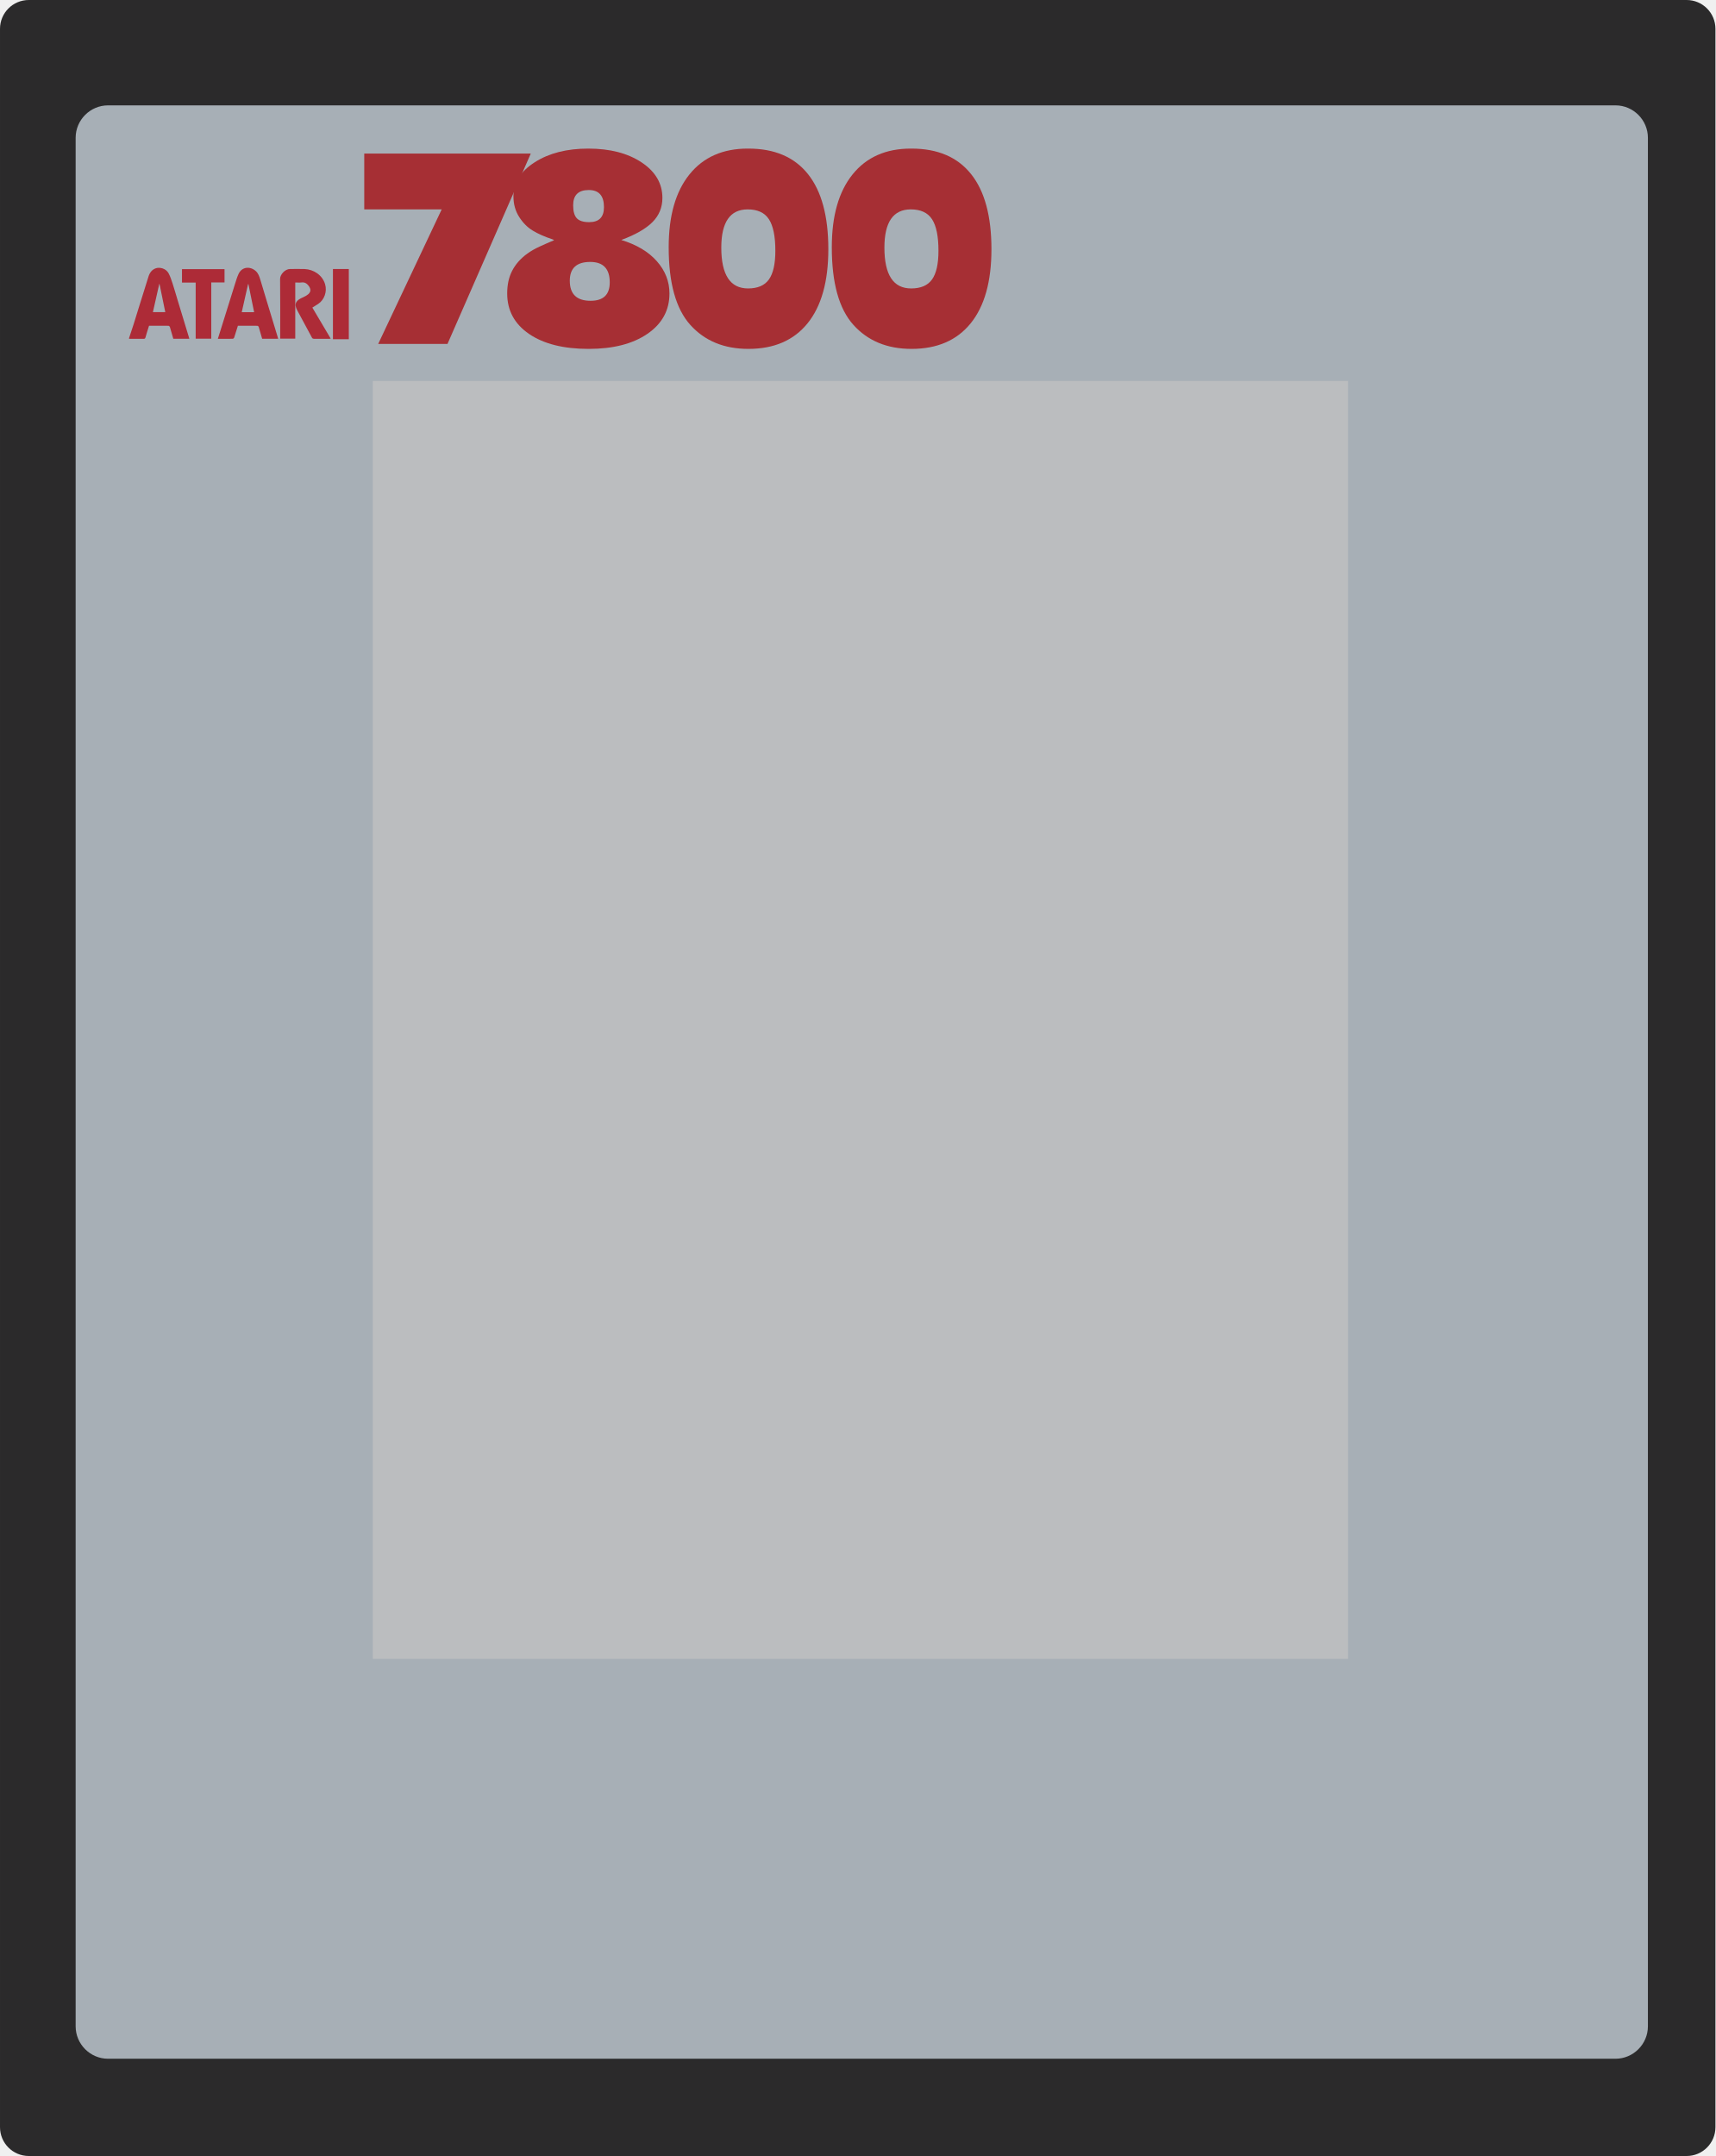
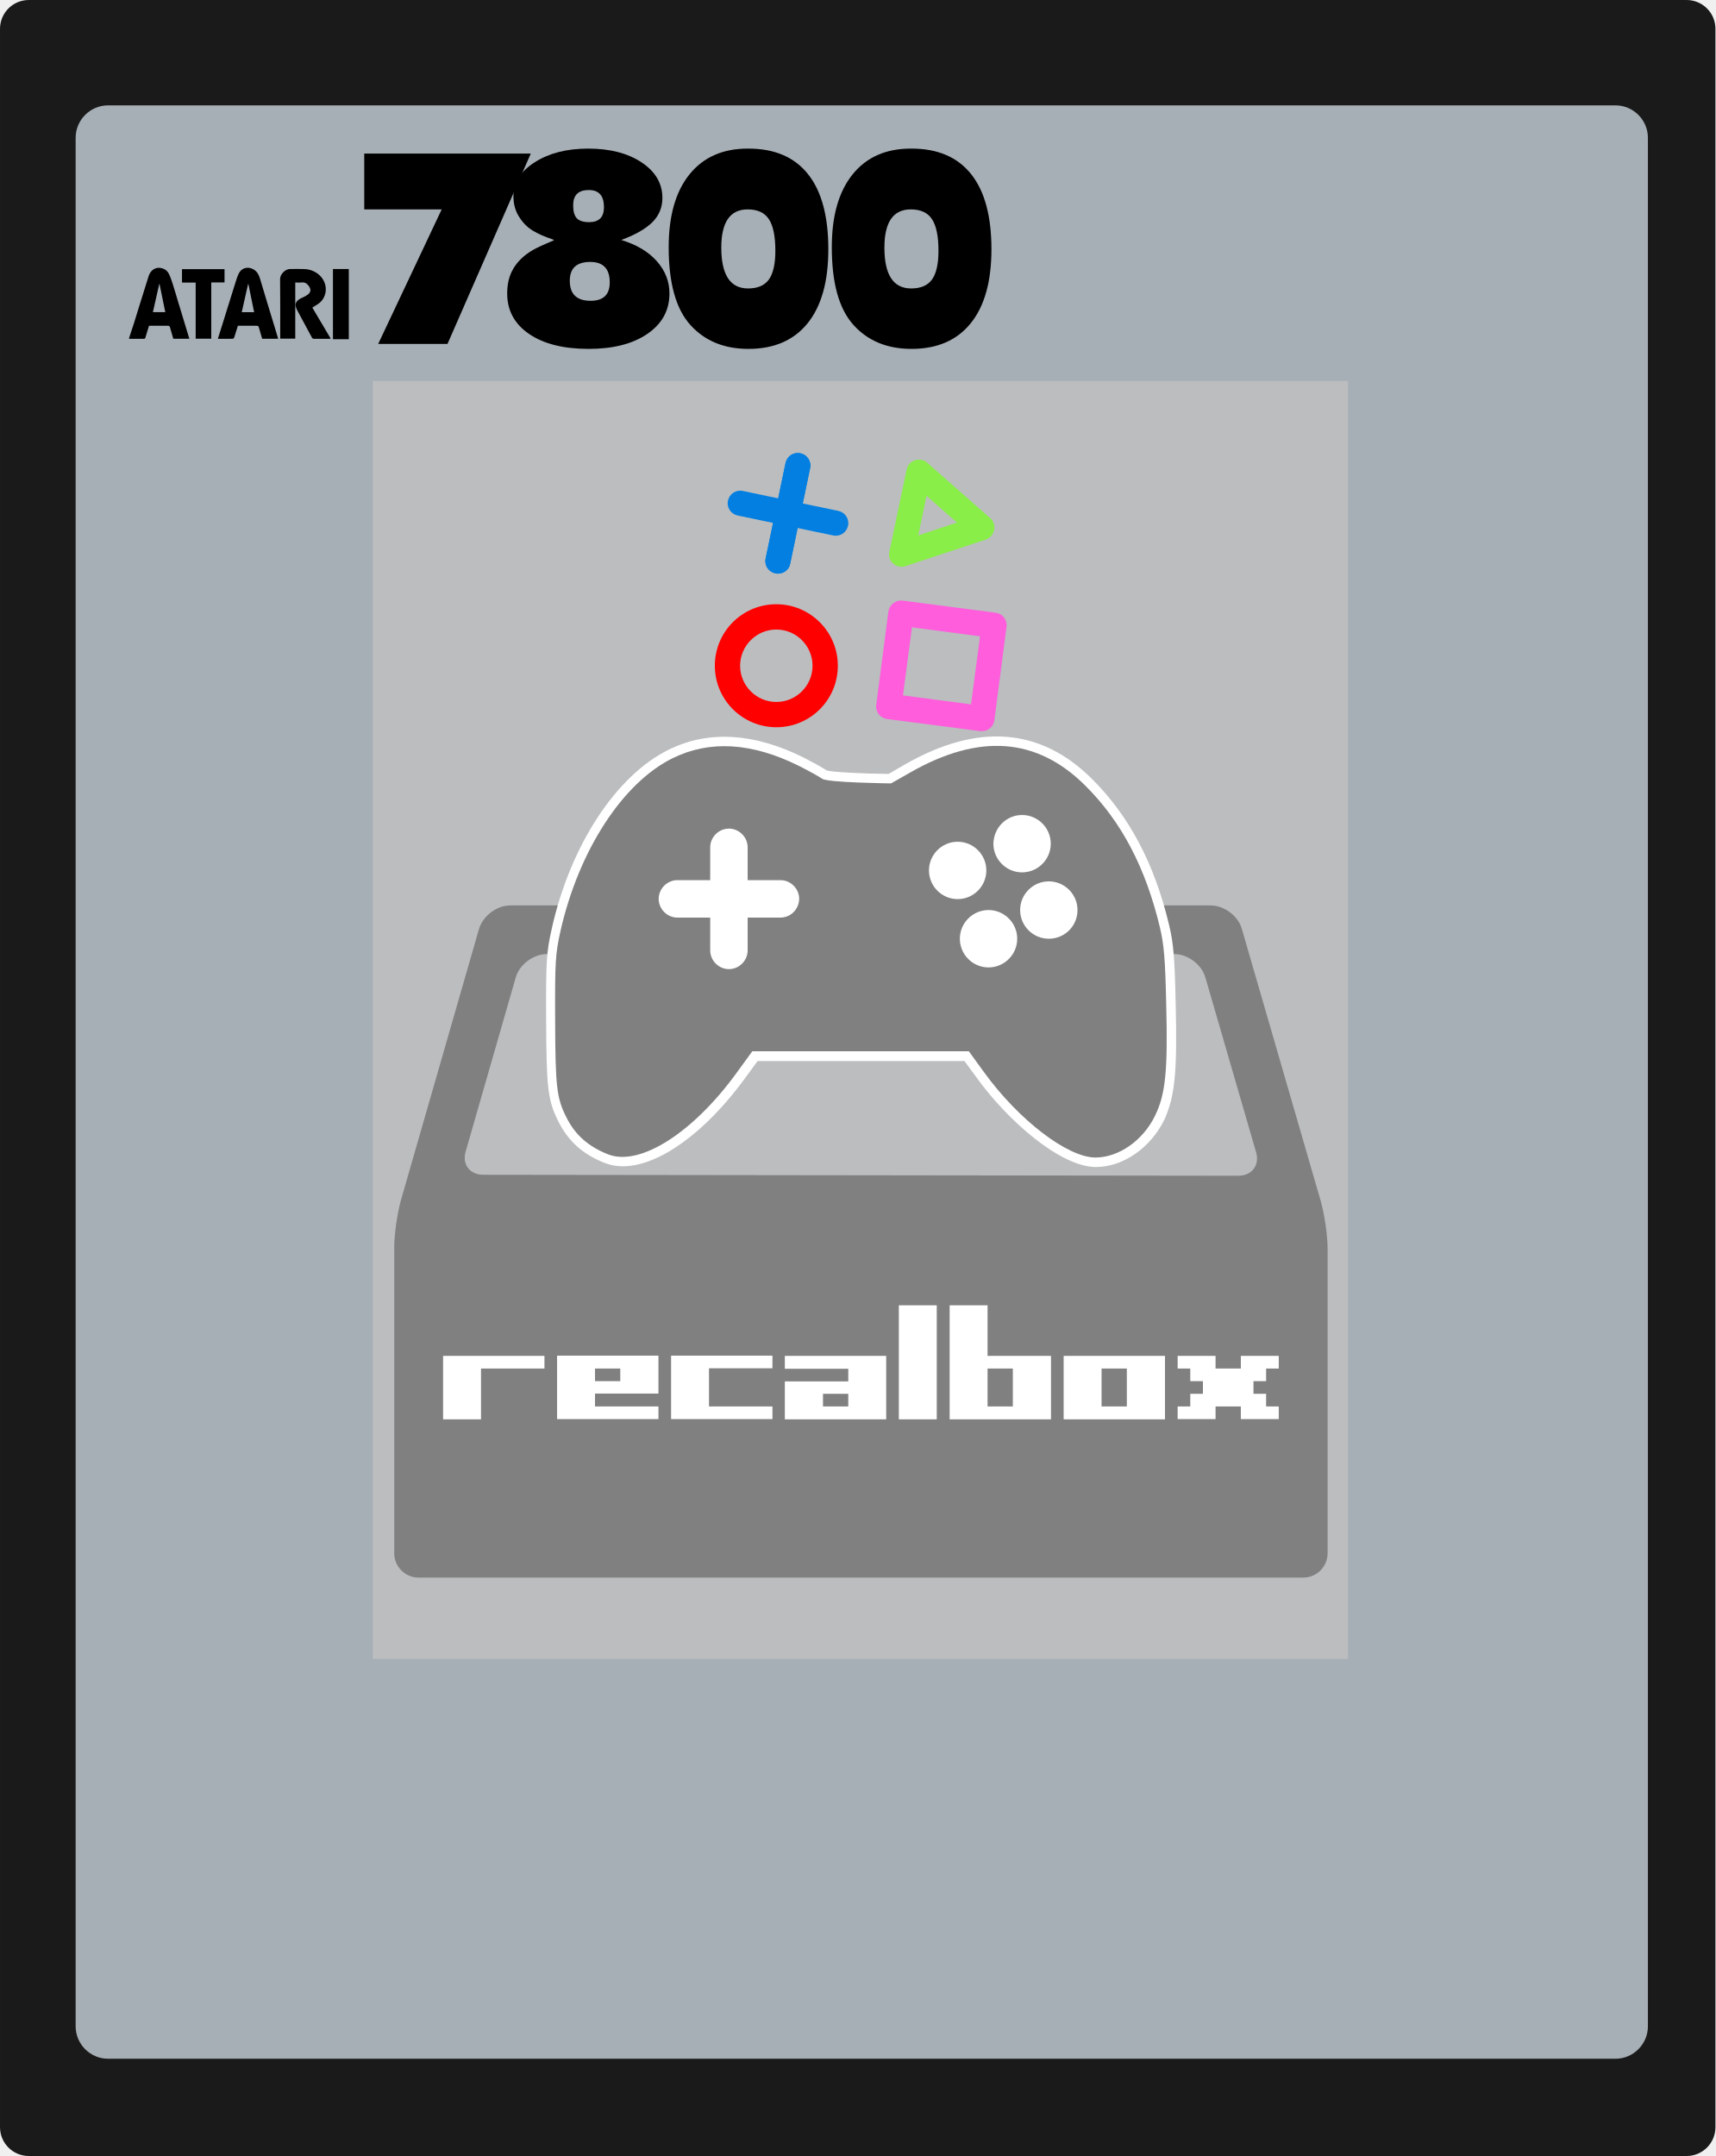
<svg xmlns="http://www.w3.org/2000/svg" viewBox="0 0 203.181 255.336" height="255.336" width="203.181" xml:space="preserve" version="1.1" id="svg2">
  <defs id="defs6">
    <clipPath id="clipPath16" clipPathUnits="userSpaceOnUse">
      <path id="path18" d="m 0,204.269 162.545,0 L 162.545,0 0,0 0,204.269 Z" />
    </clipPath>
  </defs>
  <g transform="matrix(1.25,0,0,-1.25,0,255.3363)" id="g10">
    <g id="g12">
      <g clip-path="url(#clipPath16)" id="g14">
        <g transform="translate(159.8144,0)" id="g20">
-           <path id="path22" style="fill:#2b2a2b;fill-opacity:1;fill-rule:nonzero;stroke:none" d="m 0,0 -157.084,0 c -1.508,0 -2.73,1.222 -2.73,2.73 l 0,198.809 c 0,1.507 1.222,2.73 2.73,2.73 l 157.084,0 c 1.508,0 2.73,-1.223 2.73,-2.73 L 2.73,2.73 C 2.73,1.222 1.508,0 0,0" />
+           <path id="path22" style="fill:#1a1a1a;fill-opacity:1;fill-rule:nonzero;stroke:none" d="m 0,0 -157.084,0 c -1.508,0 -2.73,1.222 -2.73,2.73 l 0,198.809 c 0,1.507 1.222,2.73 2.73,2.73 l 157.084,0 c 1.508,0 2.73,-1.223 2.73,-2.73 L 2.73,2.73 C 2.73,1.222 1.508,0 0,0" />
        </g>
        <g transform="translate(153.0737,9.2151)" id="g24">
          <path id="path26" style="fill:#a7afb6;fill-opacity:1;fill-rule:nonzero;stroke:none" d="m 0,0 -142.835,0 c -1.689,0 -3.071,1.382 -3.071,3.072 l 0,178.927 c 0,1.689 1.382,3.072 3.071,3.072 l 142.835,0 c 1.689,0 3.072,-1.383 3.072,-3.072 l 0,-178.927 C 3.072,1.382 1.689,0 0,0" />
        </g>
        <path id="path28" style="fill:#bbbdbf;fill-opacity:1;fill-rule:nonzero;stroke:none" d="m 127.732,47.1 -92.407,0 0,121.077 92.407,0 0,-121.077 z" />
        <g transform="translate(15.1151,177.3624)" id="g30">
-           <path id="path32" style="fill:#ad2b37;fill-opacity:1;fill-rule:evenodd;stroke:none" d="m 0,0 c -0.008,0.001 -0.017,0.001 -0.025,0.002 -0.2,-0.888 -0.401,-1.776 -0.602,-2.669 l 1.173,0 C 0.362,-1.769 0.181,-0.884 0,0 m -2.885,-5.12 c 0.147,0.444 0.298,0.886 0.44,1.332 0.17,0.536 0.331,1.074 0.499,1.611 0.299,0.963 0.596,1.927 0.903,2.887 0.116,0.363 0.322,0.656 0.711,0.784 C 0.005,1.606 0.61,1.491 0.867,1 1.024,0.7 1.132,0.372 1.237,0.048 1.414,-0.498 1.57,-1.051 1.737,-1.601 2.074,-2.712 2.412,-3.822 2.75,-4.933 2.775,-5.014 2.798,-5.095 2.825,-5.187 l -1.519,0 c -0.105,0.369 -0.21,0.744 -0.324,1.115 -0.015,0.048 -0.084,0.112 -0.128,0.112 -0.613,0.008 -1.226,0.005 -1.846,0.005 -0.116,-0.374 -0.237,-0.739 -0.34,-1.109 -0.031,-0.11 -0.082,-0.133 -0.182,-0.132 -0.457,0.003 -0.914,10e-4 -1.371,10e-4 l 0,0.075 z" />
+           <path id="path32" style="fill:#000000;fill-opacity:1;fill-rule:evenodd;stroke:none" d="m 0,0 c -0.008,0.001 -0.017,0.001 -0.025,0.002 -0.2,-0.888 -0.401,-1.776 -0.602,-2.669 l 1.173,0 C 0.362,-1.769 0.181,-0.884 0,0 m -2.885,-5.12 c 0.147,0.444 0.298,0.886 0.44,1.332 0.17,0.536 0.331,1.074 0.499,1.611 0.299,0.963 0.596,1.927 0.903,2.887 0.116,0.363 0.322,0.656 0.711,0.784 C 0.005,1.606 0.61,1.491 0.867,1 1.024,0.7 1.132,0.372 1.237,0.048 1.414,-0.498 1.57,-1.051 1.737,-1.601 2.074,-2.712 2.412,-3.822 2.75,-4.933 2.775,-5.014 2.798,-5.095 2.825,-5.187 l -1.519,0 c -0.105,0.369 -0.21,0.744 -0.324,1.115 -0.015,0.048 -0.084,0.112 -0.128,0.112 -0.613,0.008 -1.226,0.005 -1.846,0.005 -0.116,-0.374 -0.237,-0.739 -0.34,-1.109 -0.031,-0.11 -0.082,-0.133 -0.182,-0.132 -0.457,0.003 -0.914,10e-4 -1.371,10e-4 l 0,0.075 z" />
        </g>
-         <path id="path34" style="fill:#ad2b37;fill-opacity:1;fill-rule:evenodd;stroke:none" d="m 31.548,178.782 1.503,0 0,-6.652 -1.503,0 0,6.652 z" />
+         <path id="path34" style="fill:#000000;fill-opacity:1;fill-rule:evenodd;stroke:none" d="m 31.548,178.782 1.503,0 0,-6.652 -1.503,0 0,6.652 z" />
        <g transform="translate(27.9772,177.5045)" id="g36">
-           <path id="path38" style="fill:#ad2b37;fill-opacity:1;fill-rule:evenodd;stroke:none" d="m 0,0 0,-5.322 -1.428,0 0,0.213 c 0,1.815 0.013,3.631 -0.009,5.446 -0.006,0.413 0.466,0.94 0.94,0.94 C -0.04,1.278 0.417,1.291 0.874,1.275 1.752,1.243 2.574,0.695 2.829,-0.172 3.03,-0.854 2.765,-1.638 2.172,-2.03 1.994,-2.148 1.812,-2.257 1.619,-2.378 2.189,-3.341 2.768,-4.32 3.36,-5.319 3.3,-5.327 3.261,-5.336 3.222,-5.336 2.734,-5.337 2.245,-5.339 1.757,-5.333 c -0.054,0 -0.135,0.035 -0.159,0.078 -0.473,0.868 -0.937,1.74 -1.407,2.609 -0.359,0.663 -0.068,0.972 0.498,1.22 0.189,0.083 0.381,0.181 0.537,0.312 0.301,0.253 0.236,0.536 0.053,0.785 C 1.116,-0.106 0.906,0.044 0.597,0.004 0.407,-0.02 0.212,0 0,0" />
+           <path id="path38" style="fill:#000000;fill-opacity:1;fill-rule:evenodd;stroke:none" d="m 0,0 0,-5.322 -1.428,0 0,0.213 c 0,1.815 0.013,3.631 -0.009,5.446 -0.006,0.413 0.466,0.94 0.94,0.94 C -0.04,1.278 0.417,1.291 0.874,1.275 1.752,1.243 2.574,0.695 2.829,-0.172 3.03,-0.854 2.765,-1.638 2.172,-2.03 1.994,-2.148 1.812,-2.257 1.619,-2.378 2.189,-3.341 2.768,-4.32 3.36,-5.319 3.3,-5.327 3.261,-5.336 3.222,-5.336 2.734,-5.337 2.245,-5.339 1.757,-5.333 c -0.054,0 -0.135,0.035 -0.159,0.078 -0.473,0.868 -0.937,1.74 -1.407,2.609 -0.359,0.663 -0.068,0.972 0.498,1.22 0.189,0.083 0.381,0.181 0.537,0.312 0.301,0.253 0.236,0.536 0.053,0.785 C 1.116,-0.106 0.906,0.044 0.597,0.004 0.407,-0.02 0.212,0 0,0" />
        </g>
        <g transform="translate(23.5364,177.3553)" id="g40">
-           <path id="path42" style="fill:#ad2b37;fill-opacity:1;fill-rule:evenodd;stroke:none" d="m 0,0 c -0.01,0 -0.02,0 -0.029,0.001 -0.2,-0.885 -0.4,-1.77 -0.601,-2.663 l 1.173,0 C 0.361,-1.766 0.18,-0.883 0,0 m 2.823,-5.18 -1.519,0 c -0.106,0.371 -0.21,0.746 -0.325,1.117 -0.014,0.047 -0.085,0.11 -0.13,0.11 -0.613,0.008 -1.226,0.005 -1.843,0.005 -0.119,-0.381 -0.232,-0.755 -0.355,-1.126 -0.016,-0.047 -0.086,-0.108 -0.133,-0.109 -0.462,-0.008 -0.925,-0.005 -1.412,-0.005 0.13,0.417 0.256,0.816 0.381,1.216 0.414,1.325 0.824,2.65 1.241,3.973 0.101,0.32 0.196,0.645 0.335,0.949 0.324,0.716 1.122,0.753 1.641,0.278 C 0.935,1.018 1.039,0.72 1.128,0.424 1.331,-0.249 1.531,-0.922 1.735,-1.595 2.071,-2.706 2.41,-3.816 2.748,-4.927 2.772,-5.008 2.796,-5.09 2.823,-5.18" />
+           <path id="path42" style="fill:#000000;fill-opacity:1;fill-rule:evenodd;stroke:none" d="m 0,0 c -0.01,0 -0.02,0 -0.029,0.001 -0.2,-0.885 -0.4,-1.77 -0.601,-2.663 l 1.173,0 C 0.361,-1.766 0.18,-0.883 0,0 m 2.823,-5.18 -1.519,0 c -0.106,0.371 -0.21,0.746 -0.325,1.117 -0.014,0.047 -0.085,0.11 -0.13,0.11 -0.613,0.008 -1.226,0.005 -1.843,0.005 -0.119,-0.381 -0.232,-0.755 -0.355,-1.126 -0.016,-0.047 -0.086,-0.108 -0.133,-0.109 -0.462,-0.008 -0.925,-0.005 -1.412,-0.005 0.13,0.417 0.256,0.816 0.381,1.216 0.414,1.325 0.824,2.65 1.241,3.973 0.101,0.32 0.196,0.645 0.335,0.949 0.324,0.716 1.122,0.753 1.641,0.278 C 0.935,1.018 1.039,0.72 1.128,0.424 1.331,-0.249 1.531,-0.922 1.735,-1.595 2.071,-2.706 2.41,-3.816 2.748,-4.927 2.772,-5.008 2.796,-5.09 2.823,-5.18" />
        </g>
        <g transform="translate(18.541,172.1811)" id="g44">
-           <path id="path46" style="fill:#ad2b37;fill-opacity:1;fill-rule:evenodd;stroke:none" d="m 0,0 0,5.316 -1.297,0 0,1.272 4.031,0 0,-1.259 -1.256,0 L 1.478,0 0,0 Z" />
+           <path id="path46" style="fill:#000000;fill-opacity:1;fill-rule:evenodd;stroke:none" d="m 0,0 0,5.316 -1.297,0 0,1.272 4.031,0 0,-1.259 -1.256,0 L 1.478,0 0,0 Z" />
        </g>
        <g transform="translate(34.5141,189.7175)" id="g48">
-           <path id="path50" style="fill:#a62f34;fill-opacity:1;fill-rule:nonzero;stroke:none" d="m 0,0 15.778,0 -7.889,-18.031 -6.566,0 L 7.338,-5.287 0,-5.287 0,0 Z" />
+           <path id="path50" style="fill:#000000;fill-opacity:1;fill-rule:nonzero;stroke:none" d="m 0,0 15.778,0 -7.889,-18.031 -6.566,0 L 7.338,-5.287 0,-5.287 0,0 Z" />
        </g>
        <g transform="translate(57.2281,184.6423)" id="g52">
-           <path id="path54" style="fill:#a62f34;fill-opacity:1;fill-rule:nonzero;stroke:none" d="m 0,0 c 0,1.082 -0.48,1.623 -1.44,1.623 -0.986,0 -1.479,-0.481 -1.479,-1.444 0,-0.582 0.117,-0.994 0.351,-1.237 0.234,-0.242 0.622,-0.363 1.166,-0.363 C -0.467,-1.421 0,-0.948 0,0 m 0.548,-7.13 c 0,1.293 -0.617,1.94 -1.85,1.94 -1.291,0 -1.936,-0.594 -1.936,-1.782 0,-1.267 0.657,-1.9 1.97,-1.9 1.211,0 1.816,0.58 1.816,1.742 m 1.093,4.02 c 1.451,-0.441 2.575,-1.112 3.371,-2.012 0.795,-0.901 1.194,-1.918 1.194,-3.053 0,-1.594 -0.695,-2.868 -2.082,-3.822 -1.388,-0.955 -3.247,-1.432 -5.578,-1.432 -2.381,0 -4.262,0.473 -5.644,1.418 -1.382,0.946 -2.072,2.224 -2.072,3.836 0,0.405 0.038,0.786 0.114,1.142 0.077,0.355 0.194,0.688 0.354,0.999 0.159,0.311 0.359,0.603 0.601,0.878 0.242,0.275 0.526,0.529 0.85,0.763 0.325,0.234 0.707,0.453 1.146,0.655 0.44,0.203 0.895,0.403 1.366,0.601 l 0,0.027 -0.038,0 c 0,0.018 -0.013,0.027 -0.038,0.027 0,0.018 -0.013,0.027 -0.039,0.027 -0.764,0.252 -1.397,0.531 -1.9,0.838 -0.503,0.306 -0.933,0.74 -1.289,1.303 -0.357,0.563 -0.535,1.213 -0.535,1.952 0,1.287 0.675,2.361 2.025,3.221 1.349,0.86 3.036,1.29 5.061,1.29 2.063,0 3.75,-0.437 5.062,-1.31 C 4.881,3.364 5.537,2.243 5.537,0.875 5.537,-0.026 5.222,-0.791 4.592,-1.421 3.961,-2.052 2.978,-2.615 1.641,-3.11" />
+           <path id="path54" style="fill:#000000;fill-opacity:1;fill-rule:nonzero;stroke:none" d="m 0,0 c 0,1.082 -0.48,1.623 -1.44,1.623 -0.986,0 -1.479,-0.481 -1.479,-1.444 0,-0.582 0.117,-0.994 0.351,-1.237 0.234,-0.242 0.622,-0.363 1.166,-0.363 C -0.467,-1.421 0,-0.948 0,0 m 0.548,-7.13 c 0,1.293 -0.617,1.94 -1.85,1.94 -1.291,0 -1.936,-0.594 -1.936,-1.782 0,-1.267 0.657,-1.9 1.97,-1.9 1.211,0 1.816,0.58 1.816,1.742 m 1.093,4.02 c 1.451,-0.441 2.575,-1.112 3.371,-2.012 0.795,-0.901 1.194,-1.918 1.194,-3.053 0,-1.594 -0.695,-2.868 -2.082,-3.822 -1.388,-0.955 -3.247,-1.432 -5.578,-1.432 -2.381,0 -4.262,0.473 -5.644,1.418 -1.382,0.946 -2.072,2.224 -2.072,3.836 0,0.405 0.038,0.786 0.114,1.142 0.077,0.355 0.194,0.688 0.354,0.999 0.159,0.311 0.359,0.603 0.601,0.878 0.242,0.275 0.526,0.529 0.85,0.763 0.325,0.234 0.707,0.453 1.146,0.655 0.44,0.203 0.895,0.403 1.366,0.601 l 0,0.027 -0.038,0 c 0,0.018 -0.013,0.027 -0.038,0.027 0,0.018 -0.013,0.027 -0.039,0.027 -0.764,0.252 -1.397,0.531 -1.9,0.838 -0.503,0.306 -0.933,0.74 -1.289,1.303 -0.357,0.563 -0.535,1.213 -0.535,1.952 0,1.287 0.675,2.361 2.025,3.221 1.349,0.86 3.036,1.29 5.061,1.29 2.063,0 3.75,-0.437 5.062,-1.31 C 4.881,3.364 5.537,2.243 5.537,0.875 5.537,-0.026 5.222,-0.791 4.592,-1.421 3.961,-2.052 2.978,-2.615 1.641,-3.11" />
        </g>
        <g transform="translate(83.8012,180.8075)" id="g56">
-           <path id="path58" style="fill:#a62f34;fill-opacity:1;fill-rule:nonzero;stroke:none" d="m 0,0 c 0,-2.578 0.845,-3.867 2.535,-3.867 0.914,0 1.574,0.284 1.979,0.854 0.405,0.569 0.608,1.474 0.608,2.715 0,1.367 -0.203,2.363 -0.608,2.986 C 4.109,3.312 3.438,3.623 2.501,3.623 0.833,3.623 0,2.416 0,0 m 2.57,9.383 c 2.478,0 4.36,-0.806 5.645,-2.418 1.285,-1.612 1.927,-3.984 1.927,-7.118 0,-3.052 -0.654,-5.389 -1.962,-7.01 -1.308,-1.621 -3.178,-2.431 -5.61,-2.431 -2.307,0 -4.144,0.758 -5.508,2.276 -1.365,1.517 -2.047,3.969 -2.047,7.354 0,2.972 0.656,5.272 1.97,6.902 1.313,1.63 3.152,2.445 5.516,2.445 l 0.069,0 z" />
+           <path id="path58" style="fill:#000000;fill-opacity:1;fill-rule:nonzero;stroke:none" d="m 0,0 c 0,-2.578 0.845,-3.867 2.535,-3.867 0.914,0 1.574,0.284 1.979,0.854 0.405,0.569 0.608,1.474 0.608,2.715 0,1.367 -0.203,2.363 -0.608,2.986 C 4.109,3.312 3.438,3.623 2.501,3.623 0.833,3.623 0,2.416 0,0 m 2.57,9.383 c 2.478,0 4.36,-0.806 5.645,-2.418 1.285,-1.612 1.927,-3.984 1.927,-7.118 0,-3.052 -0.654,-5.389 -1.962,-7.01 -1.308,-1.621 -3.178,-2.431 -5.61,-2.431 -2.307,0 -4.144,0.758 -5.508,2.276 -1.365,1.517 -2.047,3.969 -2.047,7.354 0,2.972 0.656,5.272 1.97,6.902 1.313,1.63 3.152,2.445 5.516,2.445 l 0.069,0 z" />
        </g>
        <g transform="translate(68.3456,180.8075)" id="g60">
-           <path id="path62" style="fill:#a62f34;fill-opacity:1;fill-rule:nonzero;stroke:none" d="m 0,0 c 0,-2.578 0.845,-3.867 2.536,-3.867 0.913,0 1.573,0.284 1.978,0.854 0.405,0.569 0.608,1.474 0.608,2.715 0,1.367 -0.203,2.363 -0.608,2.986 C 4.109,3.312 3.438,3.623 2.501,3.623 0.834,3.623 0,2.416 0,0 m 2.57,9.383 c 2.478,0 4.36,-0.806 5.645,-2.418 1.285,-1.612 1.927,-3.984 1.927,-7.118 0,-3.052 -0.654,-5.389 -1.962,-7.01 -1.308,-1.621 -3.178,-2.431 -5.61,-2.431 -2.307,0 -4.144,0.758 -5.508,2.276 -1.365,1.517 -2.047,3.969 -2.047,7.354 0,2.972 0.656,5.272 1.97,6.902 1.313,1.63 3.152,2.445 5.516,2.445 l 0.069,0 z" />
+           <path id="path62" style="fill:#000000;fill-opacity:1;fill-rule:nonzero;stroke:none" d="m 0,0 c 0,-2.578 0.845,-3.867 2.536,-3.867 0.913,0 1.573,0.284 1.978,0.854 0.405,0.569 0.608,1.474 0.608,2.715 0,1.367 -0.203,2.363 -0.608,2.986 C 4.109,3.312 3.438,3.623 2.501,3.623 0.834,3.623 0,2.416 0,0 m 2.57,9.383 c 2.478,0 4.36,-0.806 5.645,-2.418 1.285,-1.612 1.927,-3.984 1.927,-7.118 0,-3.052 -0.654,-5.389 -1.962,-7.01 -1.308,-1.621 -3.178,-2.431 -5.61,-2.431 -2.307,0 -4.144,0.758 -5.508,2.276 -1.365,1.517 -2.047,3.969 -2.047,7.354 0,2.972 0.656,5.272 1.97,6.902 1.313,1.63 3.152,2.445 5.516,2.445 l 0.069,0 z" />
        </g>
      </g>
    </g>
  </g>
+   <g id="g4379" transform="matrix(0.1960642,0,0,0.1960642,25.51798,82.64631)">
+     <path style="fill:#ff0000" id="path9" d="m 338.831,17.757 c -20.411,0 -37.15,-16.593 -37.15,-37.15 0,-20.557 16.593,-37.15 37.15,-37.15 20.411,0 37.15,16.593 37.15,37.15 0,20.557 -16.593,37.15 -37.15,37.15 z m 0,-59.029 c -12.041,0 -21.879,9.838 -21.879,21.879 0,12.041 9.838,21.879 21.879,21.879 12.041,0 21.879,-9.838 21.879,-21.879 0,-12.041 -9.838,-21.879 -21.879,-21.879 z" class="st0" />
+     <path style="fill:#ff5ddc" id="path11" d="m 463.057,20.106 c -0.294,0 -0.734,0 -1.028,0 l -56.386,-7.342 C 403.587,12.471 401.825,11.443 400.65,9.828 399.476,8.212 398.888,6.157 399.182,4.248 l 7.342,-56.386 c 0.587,-4.111 4.405,-7.048 8.517,-6.608 l 56.386,7.342 c 2.056,0.294 3.818,1.322 4.993,2.937 1.175,1.615 1.762,3.671 1.468,5.58 l -7.342,56.386 c -0.441,3.818 -3.671,6.608 -7.489,6.608 z m -47.723,-21.585 41.115,5.433 5.433,-41.115 -41.115,-5.433 -5.433,41.115 z" class="st1" />
+     <path style="fill:#027fe1" id="path13" d="m 339.859,-75.045 c -0.587,0 -1.028,0 -1.615,-0.147 -4.111,-0.881 -6.755,-4.846 -5.874,-8.957 l 12.041,-57.708 c 0.881,-4.112 4.846,-6.755 8.957,-5.874 4.112,0.881 6.755,4.846 5.874,8.957 l -12.041,57.708 c -0.587,3.524 -3.818,6.02 -7.342,6.02 z" class="st2" />
+     <path style="fill:#027fe1" id="path15" d="m 339.859,-75.045 c -0.587,0 -1.028,0 -1.615,-0.147 -4.111,-0.881 -6.755,-4.846 -5.874,-8.957 l 12.041,-57.708 c 0.881,-4.112 4.846,-6.755 8.957,-5.874 4.112,0.881 6.755,4.846 5.874,8.957 l -12.041,57.708 c -0.587,3.524 -3.818,6.02 -7.342,6.02 z" class="st2" />
+     <path style="fill:#027fe1" id="path17" d="m 374.807,-97.952 c -0.587,0 -1.028,0 -1.615,-0.147 l -57.708,-12.041 c -4.111,-0.881 -6.755,-4.846 -5.874,-8.957 0.881,-4.111 4.846,-6.755 8.957,-5.874 l 57.708,12.041 c 4.111,0.881 6.755,4.846 5.874,8.957 -0.734,3.524 -3.818,6.02 -7.342,6.02 z" class="st2" />
+     <path style="fill:#8aee49" id="path19" d="m 414.453,-79.157 c -1.909,0 -3.671,-0.734 -4.993,-1.909 -2.056,-1.762 -2.937,-4.552 -2.349,-7.195 l 10.426,-49.632 c 0.587,-2.643 2.496,-4.846 4.993,-5.58 2.496,-0.881 5.433,-0.294 7.489,1.468 l 38.031,33.479 c 2.056,1.762 2.937,4.552 2.349,7.195 -0.587,2.643 -2.496,4.846 -4.993,5.727 l -48.457,16.005 c -1.028,0.294 -1.762,0.441 -2.496,0.441 z m 15.124,-42.877 -4.993,23.935 23.347,-7.782 -18.355,-16.152 z" class="st3" />
+     <path style="fill:#808080" id="path21" d="M 667.75,304.093 620.028,139.487 c -2.203,-7.782 -10.719,-14.097 -18.795,-14.097 l -423.19,0 c -8.076,0 -16.446,6.314 -18.795,14.097 L 112.111,303.212 C 109.909,310.995 108,323.916 108,331.993 l 0,184.724 c 0,8.076 6.608,14.684 14.684,14.684 l 534.494,0 c 8.076,0 14.684,-6.608 14.684,-14.684 l 0,-183.842 c 0,-8.076 -1.909,-20.998 -4.111,-28.78 z M 617.972,288.675 161.743,288.088 c -8.076,0 -12.922,-6.314 -10.572,-14.097 L 181.42,168.854 c 2.203,-7.782 10.719,-14.097 18.795,-14.097 l 378.992,0 c 8.076,0 16.593,6.314 18.795,14.097 l 30.689,105.724 c 2.203,7.782 -2.643,14.097 -10.719,14.097 z" class="st4" />
+     <path style="fill:#ffffff" d="m 160.422,435.808 -22.907,0 0,-38.325 61.232,0 0,7.636 -38.325,0 0,30.689 0,0 z" class="st5" id="path3079_4_" />
+     <path style="fill:#ffffff" d="m 229.289,428.025 38.325,0 0,7.636 -61.232,0 0,-38.325 61.232,0 0,22.907 -38.325,0 0,7.782 z m 0,-15.271 15.271,0 0,-7.636 -15.271,0 0,7.636 z" class="st5" id="path3081_4_" />
+     <path style="fill:#ffffff" d="m 298.157,428.025 38.325,0 0,7.636 -61.232,0 0,-38.325 61.232,0 0,7.636 -38.325,0 0,23.054 z" class="st5" id="path3083_4_" />
+     <path style="fill:#ffffff" d="m 343.97,397.483 61.232,0 0,38.325 -61.232,0 0,-22.907 38.325,0 0,-7.636 -38.325,0 0,-7.782 z m 23.054,30.543 15.271,0 0,-7.636 -15.271,0 0,7.636 z" class="st5" id="path3085_4_" />
+     <path style="fill:#ffffff" d="m 412.838,366.94 22.907,0 0,68.868 -22.907,0 0,-68.868 z" class="st5" id="path3087_4_" />
+     <path style="fill:#ffffff" d="m 443.527,366.94 22.907,0 0,30.543 38.325,0 0,38.325 -61.232,0 0,-68.868 z m 22.907,61.085 15.271,0 0,-22.907 -15.271,0 0,22.907 z" class="st5" id="path3089_4_" />
+     <path style="fill:#ffffff" d="m 512.395,397.483 61.232,0 0,38.325 -61.232,0 0,-38.325 z m 22.907,30.543 15.271,0 0,-22.907 -15.271,0 0,22.907 z" class="st5" id="path3091_4_" />
+     <path style="fill:#ffffff" d="m 588.898,420.39 7.636,0 0,-7.636 -7.636,0 0,-7.636 -7.636,0 0,-7.636 22.907,0 0,7.636 15.271,0 0,-7.636 22.907,0 0,7.636 -7.636,0 0,7.636 -7.636,0 0,7.636 7.636,0 0,7.636 7.636,0 0,7.636 -22.907,0 0,-7.636 -15.271,0 0,7.636 -22.907,0 0,-7.636 7.636,0 0,-7.636 z" class="st5" id="path3093_4_" />
+     <path style="fill:#ffffff" id="path31" d="M 580.088,185.154 C 579.5,157.254 578.766,148.297 576.123,137.284 567.313,100.281 552.041,71.353 529.428,48.887 498.445,18.051 460.561,15.114 416.803,40.077 l -10.132,5.874 C 391.106,45.803 373.191,44.922 369.373,43.894 366.437,41.985 359.976,38.461 355.13,35.965 325.175,21.134 297.863,19.519 273.928,31.266 242.064,46.831 214.311,89.268 203.152,139.487 c -3.23,14.537 -3.524,19.089 -3.377,55.211 0.147,40.968 1.028,48.457 7.342,61.085 6.02,12.041 14.978,20.117 28.34,25.256 3.377,1.322 6.901,1.909 10.719,1.909 21.439,0 49.778,-20.117 74.154,-53.743 l 7.195,-9.838 124.96,0 7.195,9.838 c 18.942,26.284 50.806,54.184 72.245,54.184 16.299,0 32.892,-11.453 41.262,-28.487 6.314,-13.95 7.929,-28.34 6.901,-69.749 z" class="st5" />
+     <path style="fill:#808080" id="path33" d="m 574.361,185.3 c -0.587,-27.459 -1.322,-36.122 -3.818,-46.695 -8.664,-36.122 -23.201,-63.875 -45.08,-85.607 C 496.242,23.924 461.442,21.281 419.739,45.069 l -11.6,6.608 c 0,0 -38.325,-0.441 -41.555,-2.79 -2.203,-1.468 -8.517,-4.993 -14.097,-7.782 -28.34,-14.097 -53.743,-15.712 -76.209,-4.699 -30.249,14.831 -56.827,55.799 -67.84,104.403 -3.084,13.95 -3.377,18.355 -3.23,54.037 0.147,40.087 0.881,46.842 6.755,58.442 5.286,10.719 13.362,17.768 25.256,22.466 l 0,0 c 19.236,7.489 51.541,-13.069 78.118,-49.925 l 8.957,-12.334 130.834,0 8.957,12.334 c 20.998,29.074 50.659,51.834 67.546,51.834 13.95,0 28.78,-10.279 35.976,-25.256 6.314,-12.922 7.782,-26.872 6.755,-67.105 z m -233.034,-52.568 -19.823,0 0,19.823 c 0,6.167 -5.139,11.307 -11.307,11.307 -6.167,0 -11.307,-5.139 -11.307,-11.307 l 0,-19.823 -19.823,0 c -6.167,0 -11.307,-5.139 -11.307,-11.307 0,-6.167 5.139,-11.307 11.307,-11.307 l 19.823,0 0,-19.823 c 0,-6.167 5.139,-11.307 11.307,-11.307 6.167,0 11.307,5.139 11.307,11.307 l 0,19.823 19.823,0 c 6.167,0 11.307,5.139 11.307,11.307 -0.147,6.314 -5.139,11.307 -11.307,11.307 z M 487.285,70.766 c 9.545,0 17.327,7.782 17.327,17.327 0,9.545 -7.782,17.327 -17.327,17.327 -9.545,0 -17.327,-7.782 -17.327,-17.327 0.147,-9.545 7.782,-17.327 17.327,-17.327 z M 431.046,104.245 c 0,-9.545 7.782,-17.327 17.327,-17.327 9.545,0 17.327,7.782 17.327,17.327 0,9.545 -7.782,17.327 -17.327,17.327 -9.545,0 -17.327,-7.782 -17.327,-17.327 z m 35.976,58.589 c -9.545,0 -17.327,-7.782 -17.327,-17.327 0,-9.545 7.782,-17.327 17.327,-17.327 9.545,0 17.327,7.782 17.327,17.327 0,9.545 -7.782,17.327 -17.327,17.327 z m 36.416,-17.327 c -9.545,0 -17.327,-7.782 -17.327,-17.327 0,-9.545 7.782,-17.327 17.327,-17.327 9.545,0 17.327,7.782 17.327,17.327 0,9.691 -7.782,17.327 -17.327,17.327 z" class="st4" />
+     <g transform="matrix(2.075122,0,0,2.075122,-336.9634,-563.5536)" id="g35">
+       <path style="fill:#d40000" d="m 403.4,511.6 0,0 0,0 z" class="st6" id="path3_1_" />
+       <path style="fill:#d40000" d="m 403.4,504.7 0,0 0,0 z" class="st6" id="path5_1_" />
+       <path style="fill:#d40000" d="m 403.4,497.9 0,0 0,0 z" class="st6" id="path7_1_" />
+       <path style="fill:#d40000" d="m 403.4,501.3 0,0 0,0 z" class="st6" id="path9_1_" />
+       <path style="fill:#d40000" d="m 403.4,515 0,0 0,0 z" class="st6" id="path11_1_" />
+       <path style="fill:#d40000" d="m 403.4,508.1 0,0 0,0 z" class="st6" id="path13_1_" />
+       <path style="fill:#d40000" d="m 403.4,494.5 0,0 0,0 z" class="st6" id="path15_1_" />
+     </g>
+   </g>
</svg>
